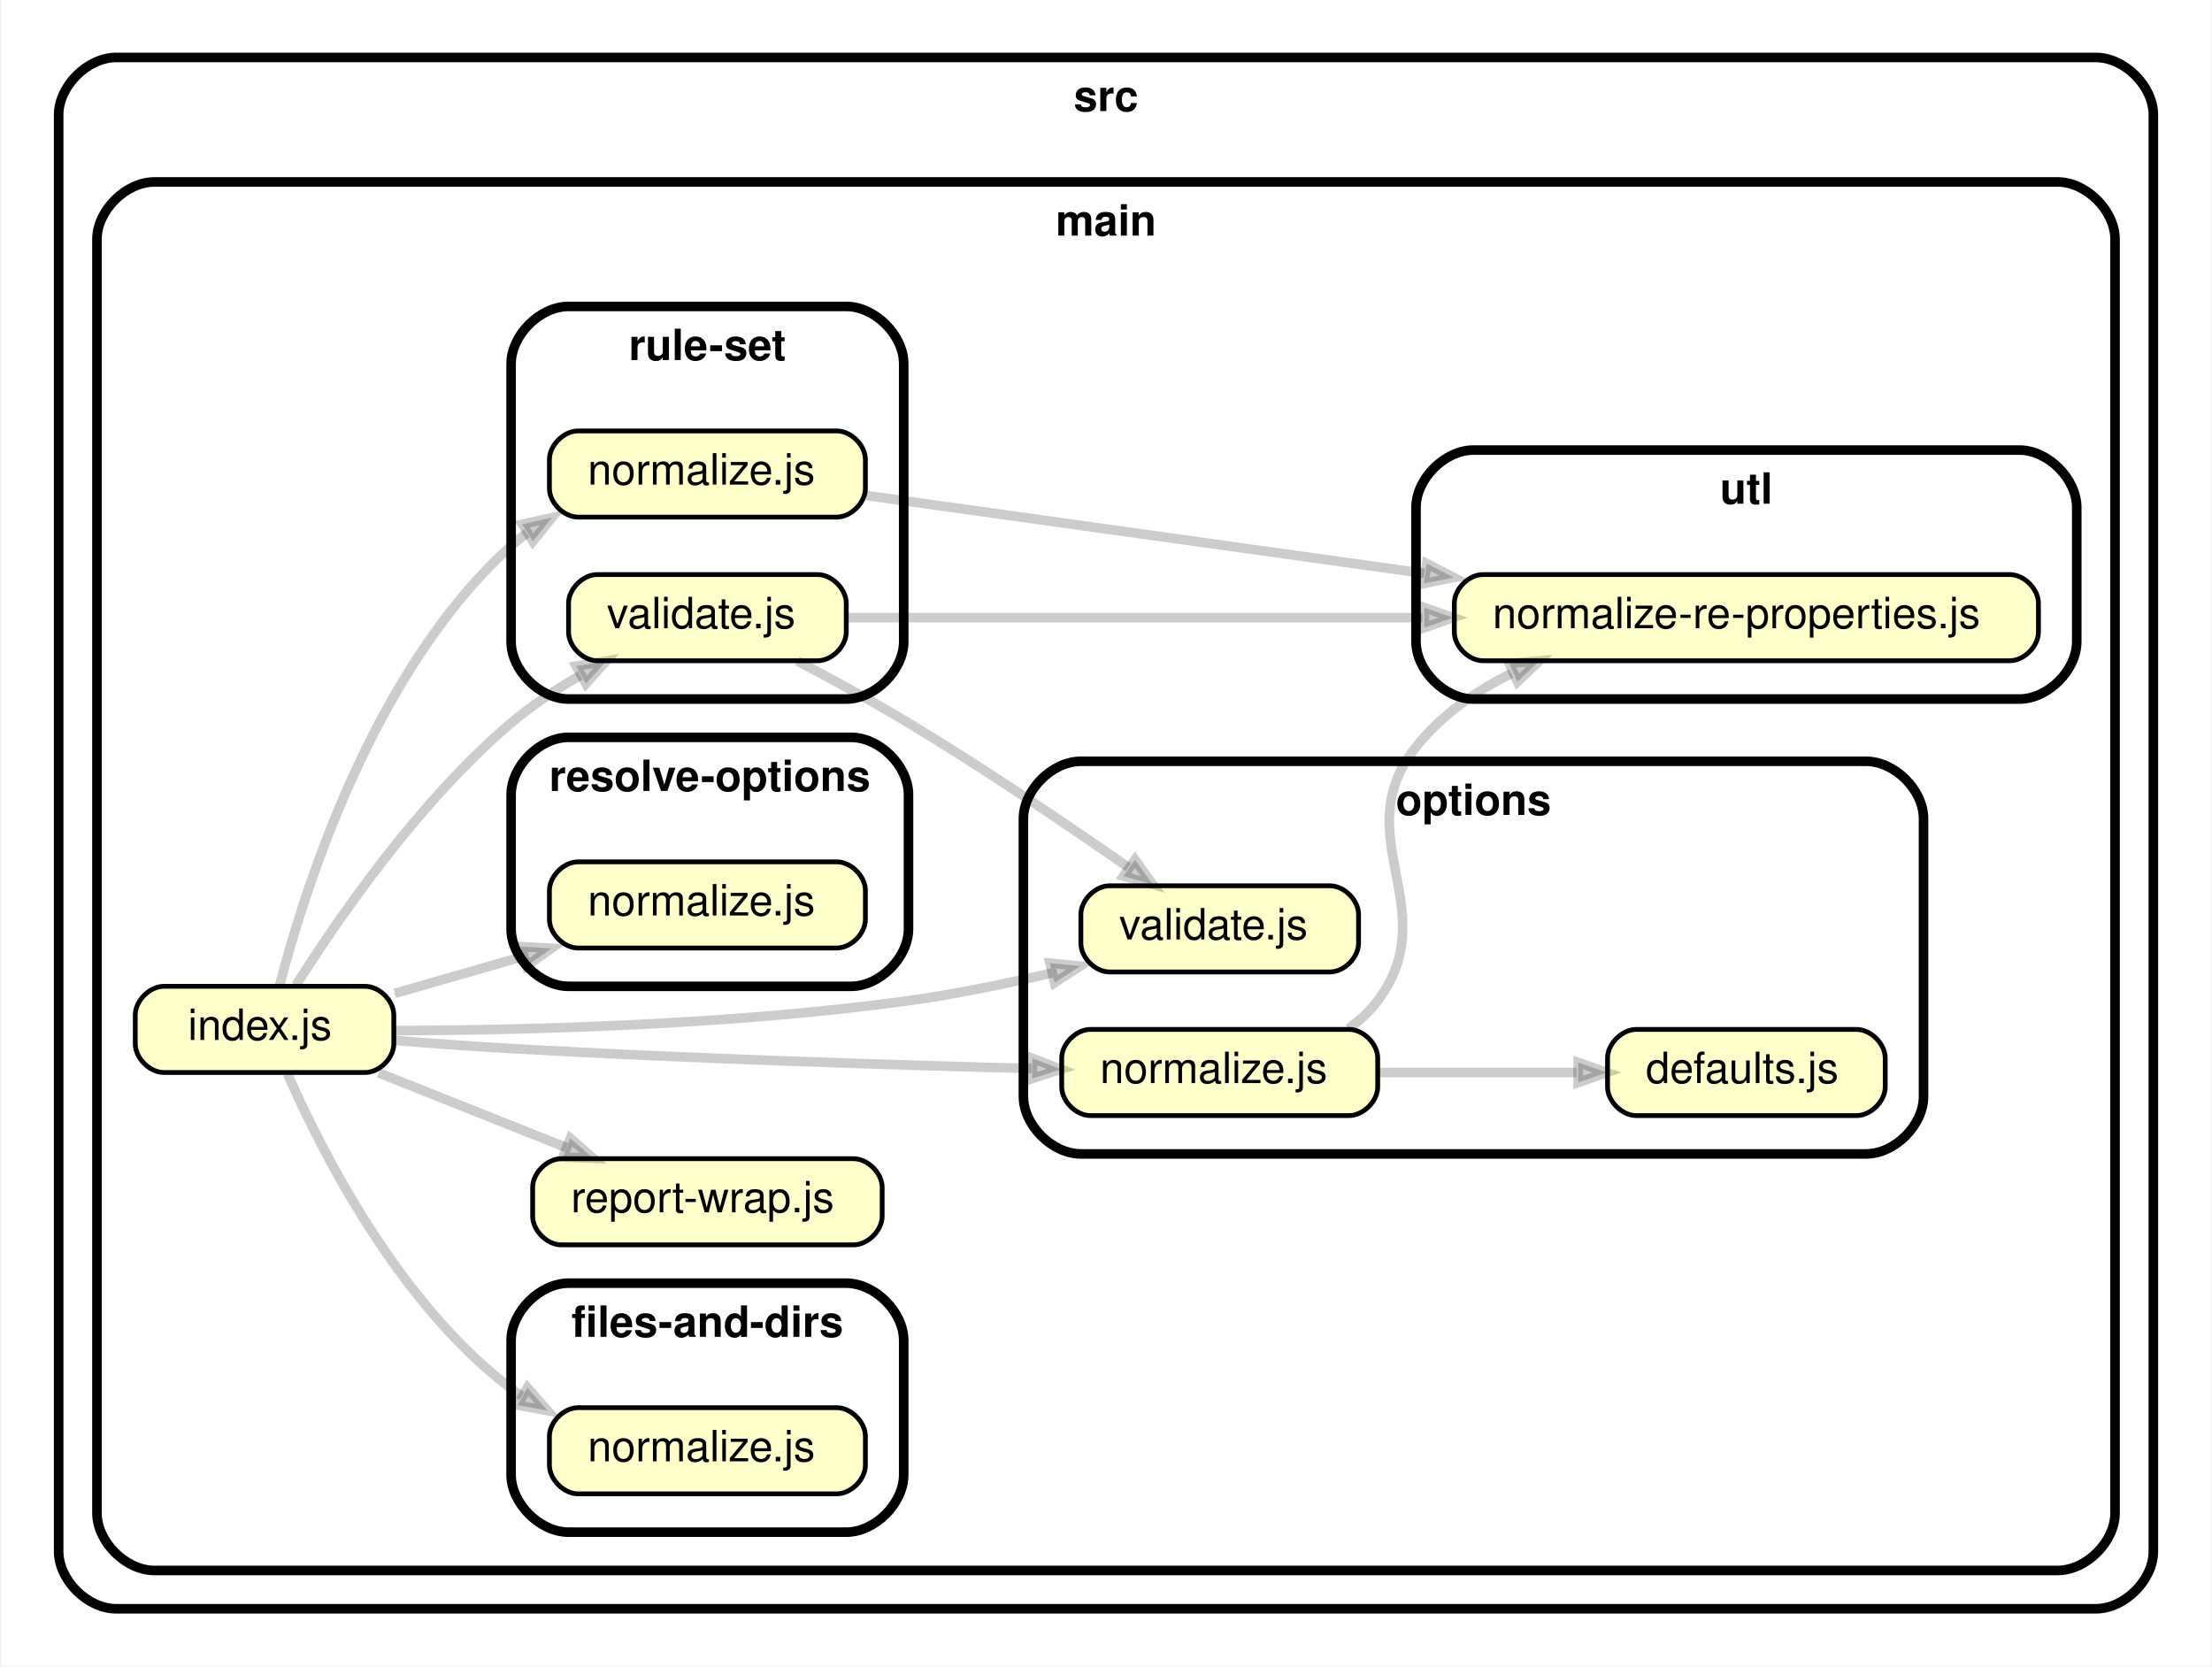
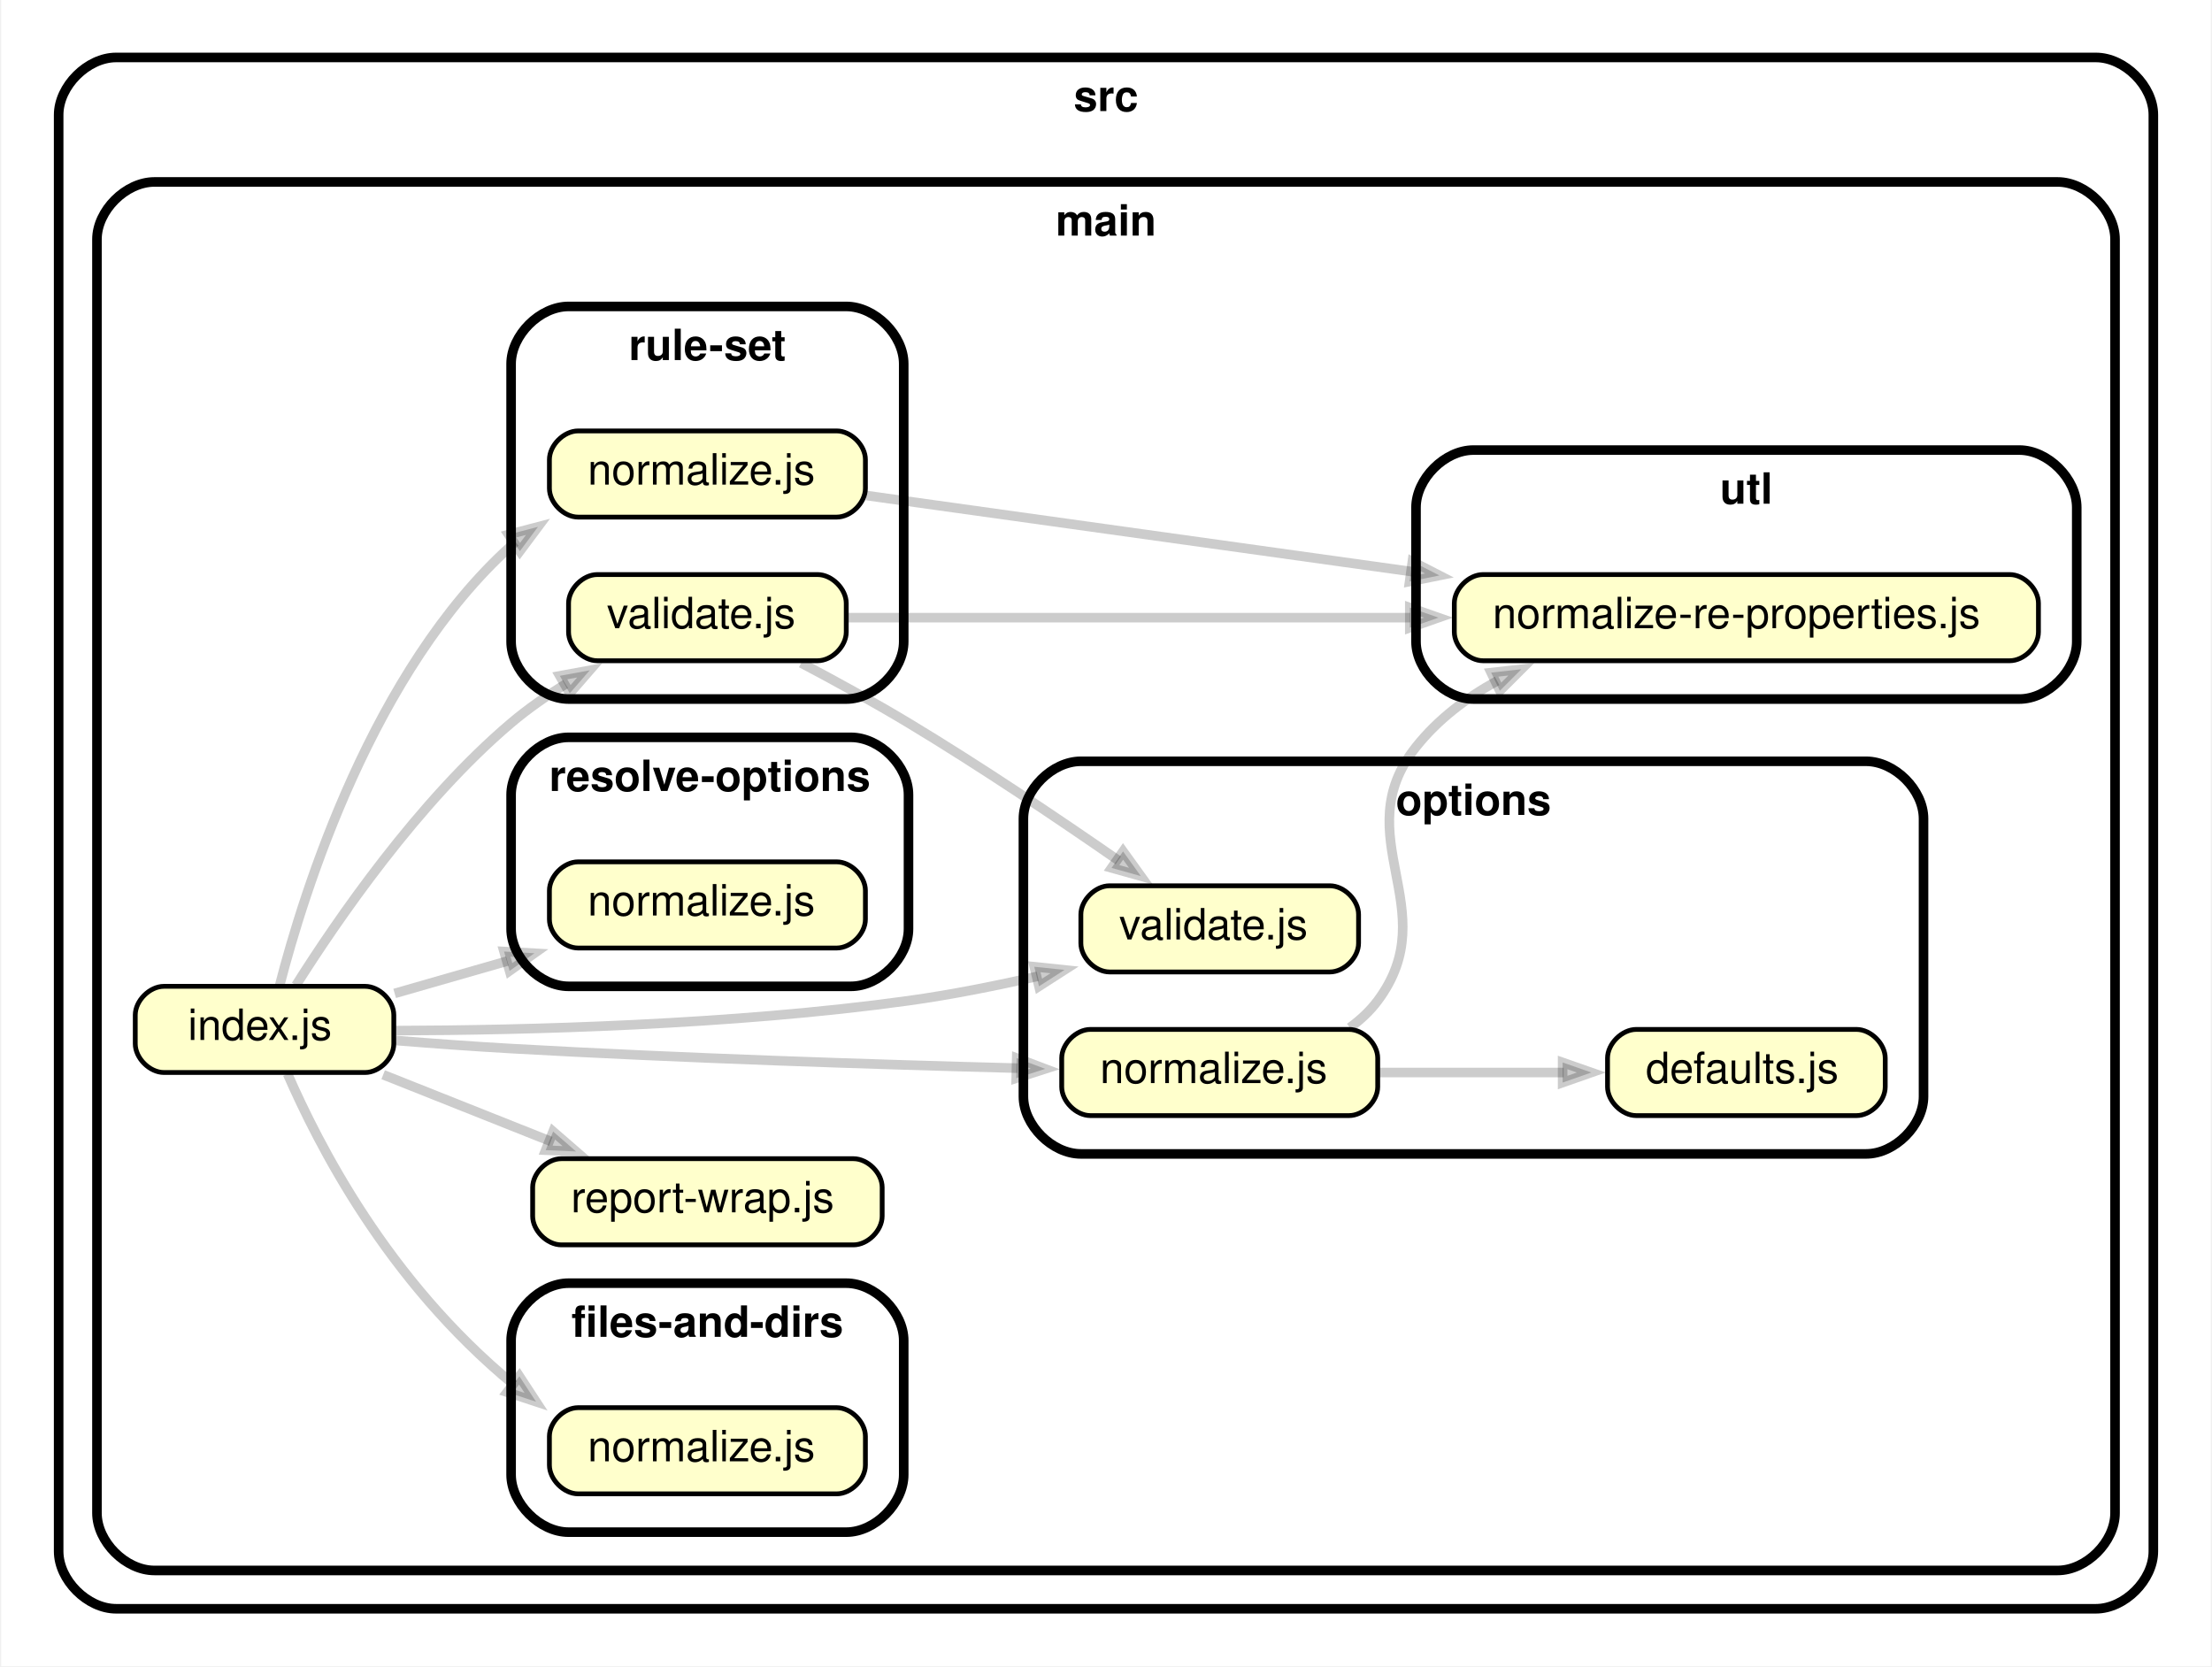
<svg xmlns="http://www.w3.org/2000/svg" xmlns:xlink="http://www.w3.org/1999/xlink" width="462pt" height="348pt" viewBox="0.00 0.00 461.50 348.00">
  <g id="graph0" class="graph" transform="scale(1 1) rotate(0) translate(4 344)">
    <polygon fill="white" stroke="none" points="-4,4 -4,-344 457.5,-344 457.5,4 -4,4" />
    <g id="clust1" class="cluster">
      <path fill="#ffffff" stroke="black" stroke-width="2" d="M20,-8C20,-8 433.5,-8 433.5,-8 439.5,-8 445.5,-14 445.5,-20 445.5,-20 445.5,-320 445.5,-320 445.5,-326 439.5,-332 433.5,-332 433.5,-332 20,-332 20,-332 14,-332 8,-326 8,-320 8,-320 8,-20 8,-20 8,-14 14,-8 20,-8" />
      <text text-anchor="middle" x="226.75" y="-320.8" font-family="Helvetica,sans-Serif" font-weight="bold" font-size="9.00">src</text>
    </g>
    <g id="clust2" class="cluster">
      <path fill="#ffffff" stroke="black" stroke-width="2" d="M28,-16C28,-16 425.5,-16 425.5,-16 431.5,-16 437.5,-22 437.5,-28 437.5,-28 437.5,-294 437.5,-294 437.5,-300 431.5,-306 425.5,-306 425.5,-306 28,-306 28,-306 22,-306 16,-300 16,-294 16,-294 16,-28 16,-28 16,-22 22,-16 28,-16" />
      <text text-anchor="middle" x="226.75" y="-294.8" font-family="Helvetica,sans-Serif" font-weight="bold" font-size="9.00">main</text>
    </g>
    <g id="clust3" class="cluster">
      <path fill="#ffffff" stroke="black" stroke-width="2" d="M114.5,-24C114.5,-24 172.5,-24 172.5,-24 178.5,-24 184.5,-30 184.5,-36 184.5,-36 184.5,-64 184.5,-64 184.5,-70 178.5,-76 172.5,-76 172.5,-76 114.5,-76 114.5,-76 108.5,-76 102.5,-70 102.5,-64 102.5,-64 102.5,-36 102.5,-36 102.5,-30 108.5,-24 114.5,-24" />
      <text text-anchor="middle" x="143.5" y="-64.8" font-family="Helvetica,sans-Serif" font-weight="bold" font-size="9.00">files-and-dirs</text>
    </g>
    <g id="clust4" class="cluster">
      <path fill="#ffffff" stroke="black" stroke-width="2" d="M221.5,-103C221.5,-103 385.5,-103 385.5,-103 391.5,-103 397.5,-109 397.5,-115 397.5,-115 397.5,-173 397.5,-173 397.5,-179 391.5,-185 385.5,-185 385.5,-185 221.5,-185 221.5,-185 215.5,-185 209.5,-179 209.5,-173 209.5,-173 209.5,-115 209.5,-115 209.5,-109 215.5,-103 221.5,-103" />
      <text text-anchor="middle" x="303.5" y="-173.8" font-family="Helvetica,sans-Serif" font-weight="bold" font-size="9.00">options</text>
    </g>
    <g id="clust5" class="cluster">
      <path fill="#ffffff" stroke="black" stroke-width="2" d="M114.5,-138C114.5,-138 173.5,-138 173.5,-138 179.5,-138 185.5,-144 185.5,-150 185.5,-150 185.5,-178 185.5,-178 185.5,-184 179.5,-190 173.5,-190 173.5,-190 114.5,-190 114.5,-190 108.5,-190 102.5,-184 102.5,-178 102.5,-178 102.5,-150 102.5,-150 102.5,-144 108.5,-138 114.5,-138" />
      <text text-anchor="middle" x="144" y="-178.8" font-family="Helvetica,sans-Serif" font-weight="bold" font-size="9.00">resolve-options</text>
    </g>
    <g id="clust6" class="cluster">
      <path fill="#ffffff" stroke="black" stroke-width="2" d="M114.5,-198C114.5,-198 172.5,-198 172.5,-198 178.5,-198 184.5,-204 184.5,-210 184.5,-210 184.5,-268 184.5,-268 184.5,-274 178.5,-280 172.5,-280 172.5,-280 114.5,-280 114.5,-280 108.5,-280 102.5,-274 102.5,-268 102.5,-268 102.5,-210 102.5,-210 102.5,-204 108.5,-198 114.5,-198" />
      <text text-anchor="middle" x="143.5" y="-268.8" font-family="Helvetica,sans-Serif" font-weight="bold" font-size="9.00">rule-set</text>
    </g>
    <g id="clust7" class="cluster">
      <path fill="#ffffff" stroke="black" stroke-width="2" d="M303.5,-198C303.5,-198 417.5,-198 417.5,-198 423.5,-198 429.5,-204 429.5,-210 429.5,-210 429.5,-238 429.5,-238 429.5,-244 423.5,-250 417.5,-250 417.5,-250 303.5,-250 303.5,-250 297.5,-250 291.5,-244 291.5,-238 291.5,-238 291.5,-210 291.5,-210 291.5,-204 297.5,-198 303.5,-198" />
      <text text-anchor="middle" x="360.5" y="-238.8" font-family="Helvetica,sans-Serif" font-weight="bold" font-size="9.00">utl</text>
    </g>
    <g id="node1" class="node">
      <g id="a_node1">
        <a xlink:href="src/main/files-and-dirs/normalize.js" xlink:title="normalize.js">
          <path fill="#ffffcc" stroke="black" d="M170.5,-50C170.5,-50 116.5,-50 116.5,-50 113.5,-50 110.5,-47 110.5,-44 110.5,-44 110.5,-38 110.5,-38 110.5,-35 113.5,-32 116.5,-32 116.5,-32 170.5,-32 170.5,-32 173.5,-32 176.5,-35 176.5,-38 176.5,-38 176.5,-44 176.5,-44 176.5,-47 173.5,-50 170.5,-50" />
          <text text-anchor="start" x="118.5" y="-38.8" font-family="Helvetica,sans-Serif" font-size="9.00">normalize.js</text>
        </a>
      </g>
    </g>
    <g id="node2" class="node">
      <g id="a_node2">
        <a xlink:href="src/main/index.js" xlink:title="index.js">
          <path fill="#ffffcc" stroke="black" d="M72,-138C72,-138 30,-138 30,-138 27,-138 24,-135 24,-132 24,-132 24,-126 24,-126 24,-123 27,-120 30,-120 30,-120 72,-120 72,-120 75,-120 78,-123 78,-126 78,-126 78,-132 78,-132 78,-135 75,-138 72,-138" />
          <text text-anchor="start" x="35" y="-126.8" font-family="Helvetica,sans-Serif" font-size="9.00">index.js</text>
        </a>
      </g>
    </g>
    <g id="edge1" class="edge">
-       <path fill="none" stroke="#000000" stroke-width="2" stroke-opacity="0.2" d="M55.81,-119.7C62.75,-103.89 78.94,-71.77 102.5,-54 103.23,-53.45 103.98,-52.92 104.75,-52.42" />
-       <polygon fill="#000000" fill-opacity="0.2" stroke="#000000" stroke-width="2" stroke-opacity="0.2" points="105.92,-54.17 110.1,-49.39 103.85,-50.52 105.92,-54.17" />
+       <path fill="none" stroke="#000000" stroke-width="2" stroke-opacity="0.2" d="M55.81,-119.7C62.21,-105.12 76.47,-76.69 103.07,-54.8" />
+       <polygon fill="#000000" fill-opacity="0.2" stroke="#000000" stroke-width="2" stroke-opacity="0.2" points="104.23,-56.56 107.71,-51.24 101.67,-53.23 104.23,-56.56" />
    </g>
    <g id="node3" class="node">
      <g id="a_node3">
        <a xlink:href="src/main/options/normalize.js" xlink:title="normalize.js">
          <path fill="#ffffcc" stroke="black" d="M277.5,-129C277.5,-129 223.5,-129 223.5,-129 220.5,-129 217.5,-126 217.5,-123 217.5,-123 217.5,-117 217.5,-117 217.5,-114 220.5,-111 223.5,-111 223.5,-111 277.5,-111 277.5,-111 280.5,-111 283.5,-114 283.5,-117 283.5,-117 283.5,-123 283.5,-123 283.5,-126 280.5,-129 277.5,-129" />
          <text text-anchor="start" x="225.5" y="-117.8" font-family="Helvetica,sans-Serif" font-size="9.00">normalize.js</text>
        </a>
      </g>
    </g>
    <g id="edge2" class="edge">
-       <path fill="none" stroke="#000000" stroke-width="2" stroke-opacity="0.2" d="M78.2,-126.7C86.01,-126.07 94.6,-125.45 102.5,-125 139.39,-122.91 181.55,-121.59 211.23,-120.83" />
-       <polygon fill="#000000" fill-opacity="0.2" stroke="#000000" stroke-width="2" stroke-opacity="0.2" points="211.42,-122.93 217.36,-120.68 211.31,-118.73 211.42,-122.93" />
+       <path fill="none" stroke="#000000" stroke-width="2" stroke-opacity="0.2" d="M78.46,-126.68C86.2,-126.06 94.69,-125.44 102.5,-125 138.2,-122.98 178.82,-121.67 208.3,-120.91" />
+       <polygon fill="#000000" fill-opacity="0.2" stroke="#000000" stroke-width="2" stroke-opacity="0.2" points="208.1,-123.01 214.05,-120.76 208,-118.81 208.1,-123.01" />
    </g>
    <g id="node4" class="node">
      <g id="a_node4">
        <a xlink:href="src/main/options/validate.js" xlink:title="validate.js">
          <path fill="#ffffcc" stroke="black" d="M273.5,-159C273.5,-159 227.5,-159 227.5,-159 224.5,-159 221.5,-156 221.5,-153 221.5,-153 221.5,-147 221.5,-147 221.5,-144 224.5,-141 227.5,-141 227.5,-141 273.5,-141 273.5,-141 276.5,-141 279.5,-144 279.5,-147 279.5,-147 279.5,-153 279.5,-153 279.5,-156 276.5,-159 273.5,-159" />
          <text text-anchor="start" x="229.5" y="-147.8" font-family="Helvetica,sans-Serif" font-size="9.00">validate.js</text>
        </a>
      </g>
    </g>
    <g id="edge3" class="edge">
-       <path fill="none" stroke="#000000" stroke-width="2" stroke-opacity="0.2" d="M78.22,-128.75C105.24,-128.83 148.5,-129.88 185.5,-135 195.33,-136.36 205.87,-138.53 215.49,-140.8" />
-       <polygon fill="#000000" fill-opacity="0.2" stroke="#000000" stroke-width="2" stroke-opacity="0.2" points="215.03,-142.84 221.36,-142.22 216.02,-138.76 215.03,-142.84" />
+       <path fill="none" stroke="#000000" stroke-width="2" stroke-opacity="0.2" d="M78.47,-128.75C105.51,-128.83 148.62,-129.89 185.5,-135 194.32,-136.22 203.7,-138.09 212.49,-140.1" />
+       <polygon fill="#000000" fill-opacity="0.2" stroke="#000000" stroke-width="2" stroke-opacity="0.2" points="211.77,-142.09 218.09,-141.43 212.75,-138 211.77,-142.09" />
    </g>
    <g id="node5" class="node">
      <g id="a_node5">
        <a xlink:href="src/main/report-wrap.js" xlink:title="report-wrap.js">
          <path fill="#ffffcc" stroke="black" d="M174,-102C174,-102 113,-102 113,-102 110,-102 107,-99 107,-96 107,-96 107,-90 107,-90 107,-87 110,-84 113,-84 113,-84 174,-84 174,-84 177,-84 180,-87 180,-90 180,-90 180,-96 180,-96 180,-99 177,-102 174,-102" />
          <text text-anchor="start" x="115" y="-90.8" font-family="Helvetica,sans-Serif" font-size="9.00">report-wrap.js</text>
        </a>
      </g>
    </g>
    <g id="edge4" class="edge">
-       <path fill="none" stroke="#000000" stroke-width="2" stroke-opacity="0.2" d="M74.84,-119.92C86.73,-115.18 101.4,-109.35 114.03,-104.33" />
-       <polygon fill="#000000" fill-opacity="0.2" stroke="#000000" stroke-width="2" stroke-opacity="0.2" points="114.87,-106.25 119.67,-102.08 113.32,-102.35 114.87,-106.25" />
+       <path fill="none" stroke="#000000" stroke-width="2" stroke-opacity="0.2" d="M75.78,-119.54C86.48,-115.28 99.27,-110.2 110.78,-105.62" />
+       <polygon fill="#000000" fill-opacity="0.2" stroke="#000000" stroke-width="2" stroke-opacity="0.2" points="111.27,-107.68 116.07,-103.51 109.72,-103.78 111.27,-107.68" />
    </g>
    <g id="node6" class="node">
      <g id="a_node6">
        <a xlink:href="src/main/resolve-options/normalize.js" xlink:title="normalize.js">
          <path fill="#ffffcc" stroke="black" d="M170.5,-164C170.5,-164 116.5,-164 116.5,-164 113.5,-164 110.5,-161 110.5,-158 110.5,-158 110.5,-152 110.5,-152 110.5,-149 113.5,-146 116.5,-146 116.5,-146 170.5,-146 170.5,-146 173.5,-146 176.5,-149 176.5,-152 176.5,-152 176.5,-158 176.5,-158 176.5,-161 173.5,-164 170.5,-164" />
          <text text-anchor="start" x="118.5" y="-152.8" font-family="Helvetica,sans-Serif" font-size="9.00">normalize.js</text>
        </a>
      </g>
    </g>
    <g id="edge5" class="edge">
-       <path fill="none" stroke="#000000" stroke-width="2" stroke-opacity="0.2" d="M78.18,-136.52C86.57,-138.93 96.03,-141.65 105.07,-144.25" />
-       <polygon fill="#000000" fill-opacity="0.2" stroke="#000000" stroke-width="2" stroke-opacity="0.2" points="104.58,-146.29 110.93,-145.93 105.74,-142.26 104.58,-146.29" />
+       <path fill="none" stroke="#000000" stroke-width="2" stroke-opacity="0.2" d="M78.18,-136.52C85.54,-138.63 93.72,-140.99 101.72,-143.28" />
+       <polygon fill="#000000" fill-opacity="0.2" stroke="#000000" stroke-width="2" stroke-opacity="0.2" points="101.02,-145.27 107.37,-144.91 102.18,-141.23 101.02,-145.27" />
    </g>
    <g id="node7" class="node">
      <g id="a_node7">
        <a xlink:href="src/main/rule-set/normalize.js" xlink:title="normalize.js">
          <path fill="#ffffcc" stroke="black" d="M170.5,-254C170.5,-254 116.5,-254 116.5,-254 113.5,-254 110.5,-251 110.5,-248 110.5,-248 110.5,-242 110.5,-242 110.5,-239 113.5,-236 116.5,-236 116.5,-236 170.5,-236 170.5,-236 173.5,-236 176.5,-239 176.5,-242 176.5,-242 176.5,-248 176.5,-248 176.5,-251 173.5,-254 170.5,-254" />
          <text text-anchor="start" x="118.5" y="-242.8" font-family="Helvetica,sans-Serif" font-size="9.00">normalize.js</text>
        </a>
      </g>
    </g>
    <g id="edge6" class="edge">
-       <path fill="none" stroke="#000000" stroke-width="2" stroke-opacity="0.2" d="M54.16,-138.2C59.22,-157.81 73.65,-204.03 102.5,-230 103.53,-230.93 104.62,-231.8 105.76,-232.62" />
-       <polygon fill="#000000" fill-opacity="0.2" stroke="#000000" stroke-width="2" stroke-opacity="0.2" points="104.82,-234.51 111.03,-235.89 107.04,-230.94 104.82,-234.51" />
+       <path fill="none" stroke="#000000" stroke-width="2" stroke-opacity="0.2" d="M54.16,-138.2C59.22,-157.81 73.65,-204.03 102.5,-230 102.8,-230.27 103.11,-230.54 103.43,-230.8" />
+       <polygon fill="#000000" fill-opacity="0.2" stroke="#000000" stroke-width="2" stroke-opacity="0.2" points="101.97,-232.36 108.12,-233.97 104.32,-228.88 101.97,-232.36" />
    </g>
    <g id="node8" class="node">
      <g id="a_node8">
        <a xlink:href="src/main/rule-set/validate.js" xlink:title="validate.js">
          <path fill="#ffffcc" stroke="black" d="M166.5,-224C166.5,-224 120.5,-224 120.5,-224 117.5,-224 114.5,-221 114.5,-218 114.5,-218 114.5,-212 114.5,-212 114.5,-209 117.5,-206 120.5,-206 120.5,-206 166.5,-206 166.5,-206 169.5,-206 172.5,-209 172.5,-212 172.5,-212 172.5,-218 172.5,-218 172.5,-221 169.5,-224 166.5,-224" />
          <text text-anchor="start" x="122.5" y="-212.8" font-family="Helvetica,sans-Serif" font-size="9.00">validate.js</text>
        </a>
      </g>
    </g>
    <g id="edge7" class="edge">
-       <path fill="none" stroke="#000000" stroke-width="2" stroke-opacity="0.2" d="M57.57,-138.22C65.99,-151.58 83.06,-176.53 102.5,-193 106.85,-196.69 111.92,-200.04 116.95,-202.95" />
-       <polygon fill="#000000" fill-opacity="0.2" stroke="#000000" stroke-width="2" stroke-opacity="0.2" points="116.1,-204.88 122.37,-205.94 118.13,-201.2 116.1,-204.88" />
+       <path fill="none" stroke="#000000" stroke-width="2" stroke-opacity="0.2" d="M57.57,-138.22C65.99,-151.58 83.06,-176.53 102.5,-193 105.96,-195.93 109.88,-198.66 113.87,-201.12" />
+       <polygon fill="#000000" fill-opacity="0.2" stroke="#000000" stroke-width="2" stroke-opacity="0.2" points="112.67,-202.85 118.92,-204 114.75,-199.2 112.67,-202.85" />
    </g>
    <g id="node9" class="node">
      <g id="a_node9">
        <a xlink:href="src/main/options/defaults.js" xlink:title="defaults.js">
          <path fill="#ffffcc" stroke="black" d="M383.5,-129C383.5,-129 337.5,-129 337.5,-129 334.5,-129 331.5,-126 331.5,-123 331.5,-123 331.5,-117 331.5,-117 331.5,-114 334.5,-111 337.5,-111 337.5,-111 383.5,-111 383.5,-111 386.5,-111 389.5,-114 389.5,-117 389.5,-117 389.5,-123 389.5,-123 389.5,-126 386.5,-129 383.5,-129" />
          <text text-anchor="start" x="339.5" y="-117.8" font-family="Helvetica,sans-Serif" font-size="9.00">defaults.js</text>
        </a>
      </g>
    </g>
    <g id="edge9" class="edge">
-       <path fill="none" stroke="#000000" stroke-width="2" stroke-opacity="0.2" d="M283.61,-120C296.65,-120 311.74,-120 325.01,-120" />
-       <polygon fill="#000000" fill-opacity="0.2" stroke="#000000" stroke-width="2" stroke-opacity="0.2" points="325.36,-122.1 331.36,-120 325.36,-117.9 325.36,-122.1" />
+       <path fill="none" stroke="#000000" stroke-width="2" stroke-opacity="0.2" d="M283.9,-120C296,-120 309.83,-120 322.33,-120" />
+       <polygon fill="#000000" fill-opacity="0.2" stroke="#000000" stroke-width="2" stroke-opacity="0.2" points="322.12,-122.1 328.12,-120 322.12,-117.9 322.12,-122.1" />
    </g>
    <g id="node10" class="node">
      <g id="a_node10">
        <a xlink:href="src/main/utl/normalize-re-properties.js" xlink:title="normalize-re-properties.js">
          <path fill="#ffffcc" stroke="black" d="M415.5,-224C415.5,-224 305.5,-224 305.5,-224 302.5,-224 299.5,-221 299.5,-218 299.5,-218 299.5,-212 299.5,-212 299.5,-209 302.5,-206 305.5,-206 305.5,-206 415.5,-206 415.5,-206 418.5,-206 421.5,-209 421.5,-212 421.5,-212 421.5,-218 421.5,-218 421.5,-221 418.5,-224 415.5,-224" />
          <text text-anchor="start" x="307.5" y="-212.8" font-family="Helvetica,sans-Serif" font-size="9.00">normalize-re-properties.js</text>
        </a>
      </g>
    </g>
    <g id="edge8" class="edge">
-       <path fill="none" stroke="#000000" stroke-width="2" stroke-opacity="0.2" d="M277.36,-129.15C279.7,-130.8 281.81,-132.74 283.5,-135 297.75,-154.09 276.68,-169.35 291.5,-188 296.73,-194.58 303.79,-199.56 311.39,-203.33" />
-       <polygon fill="#000000" fill-opacity="0.2" stroke="#000000" stroke-width="2" stroke-opacity="0.2" points="310.96,-205.44 317.29,-205.98 312.68,-201.61 310.96,-205.44" />
+       <path fill="none" stroke="#000000" stroke-width="2" stroke-opacity="0.2" d="M277.67,-129.37C279.88,-130.97 281.89,-132.84 283.5,-135 297.75,-154.09 276.68,-169.35 291.5,-188 296.04,-193.72 301.98,-198.23 308.44,-201.79" />
+       <polygon fill="#000000" fill-opacity="0.2" stroke="#000000" stroke-width="2" stroke-opacity="0.2" points="307.19,-203.52 313.51,-204.23 309.01,-199.73 307.19,-203.52" />
    </g>
    <g id="edge10" class="edge">
-       <path fill="none" stroke="#000000" stroke-width="2" stroke-opacity="0.2" d="M176.69,-240.51C207.38,-236.23 254.52,-229.65 293.25,-224.24" />
-       <polygon fill="#000000" fill-opacity="0.2" stroke="#000000" stroke-width="2" stroke-opacity="0.2" points="293.74,-226.3 299.39,-223.39 293.16,-222.14 293.74,-226.3" />
+       <path fill="none" stroke="#000000" stroke-width="2" stroke-opacity="0.2" d="M176.69,-240.51C206.75,-236.31 252.59,-229.92 290.85,-224.58" />
+       <polygon fill="#000000" fill-opacity="0.2" stroke="#000000" stroke-width="2" stroke-opacity="0.2" points="290.74,-226.71 296.39,-223.81 290.16,-222.55 290.74,-226.71" />
    </g>
    <g id="edge11" class="edge">
-       <path fill="none" stroke="#000000" stroke-width="2" stroke-opacity="0.2" d="M162.27,-205.96C169.56,-202.12 178.03,-197.5 185.5,-193 201.35,-183.45 218.75,-171.68 231.4,-162.86" />
-       <polygon fill="#000000" fill-opacity="0.2" stroke="#000000" stroke-width="2" stroke-opacity="0.2" points="232.8,-164.45 236.51,-159.28 230.39,-161.01 232.8,-164.45" />
+       <path fill="none" stroke="#000000" stroke-width="2" stroke-opacity="0.2" d="M163.09,-205.53C170.19,-201.78 178.3,-197.33 185.5,-193 200.5,-183.96 216.89,-172.93 229.32,-164.3" />
+       <polygon fill="#000000" fill-opacity="0.2" stroke="#000000" stroke-width="2" stroke-opacity="0.2" points="230.31,-166.18 234.03,-161.02 227.91,-162.73 230.31,-166.18" />
    </g>
    <g id="edge12" class="edge">
-       <path fill="none" stroke="#000000" stroke-width="2" stroke-opacity="0.2" d="M172.61,-215C202.97,-215 252.42,-215 292.83,-215" />
-       <polygon fill="#000000" fill-opacity="0.2" stroke="#000000" stroke-width="2" stroke-opacity="0.2" points="293.23,-217.1 299.23,-215 293.23,-212.9 293.23,-217.1" />
+       <path fill="none" stroke="#000000" stroke-width="2" stroke-opacity="0.2" d="M172.61,-215C202.34,-215 250.39,-215 290.32,-215" />
+       <polygon fill="#000000" fill-opacity="0.2" stroke="#000000" stroke-width="2" stroke-opacity="0.2" points="290.2,-217.1 296.2,-215 290.2,-212.9 290.2,-217.1" />
    </g>
  </g>
</svg>
